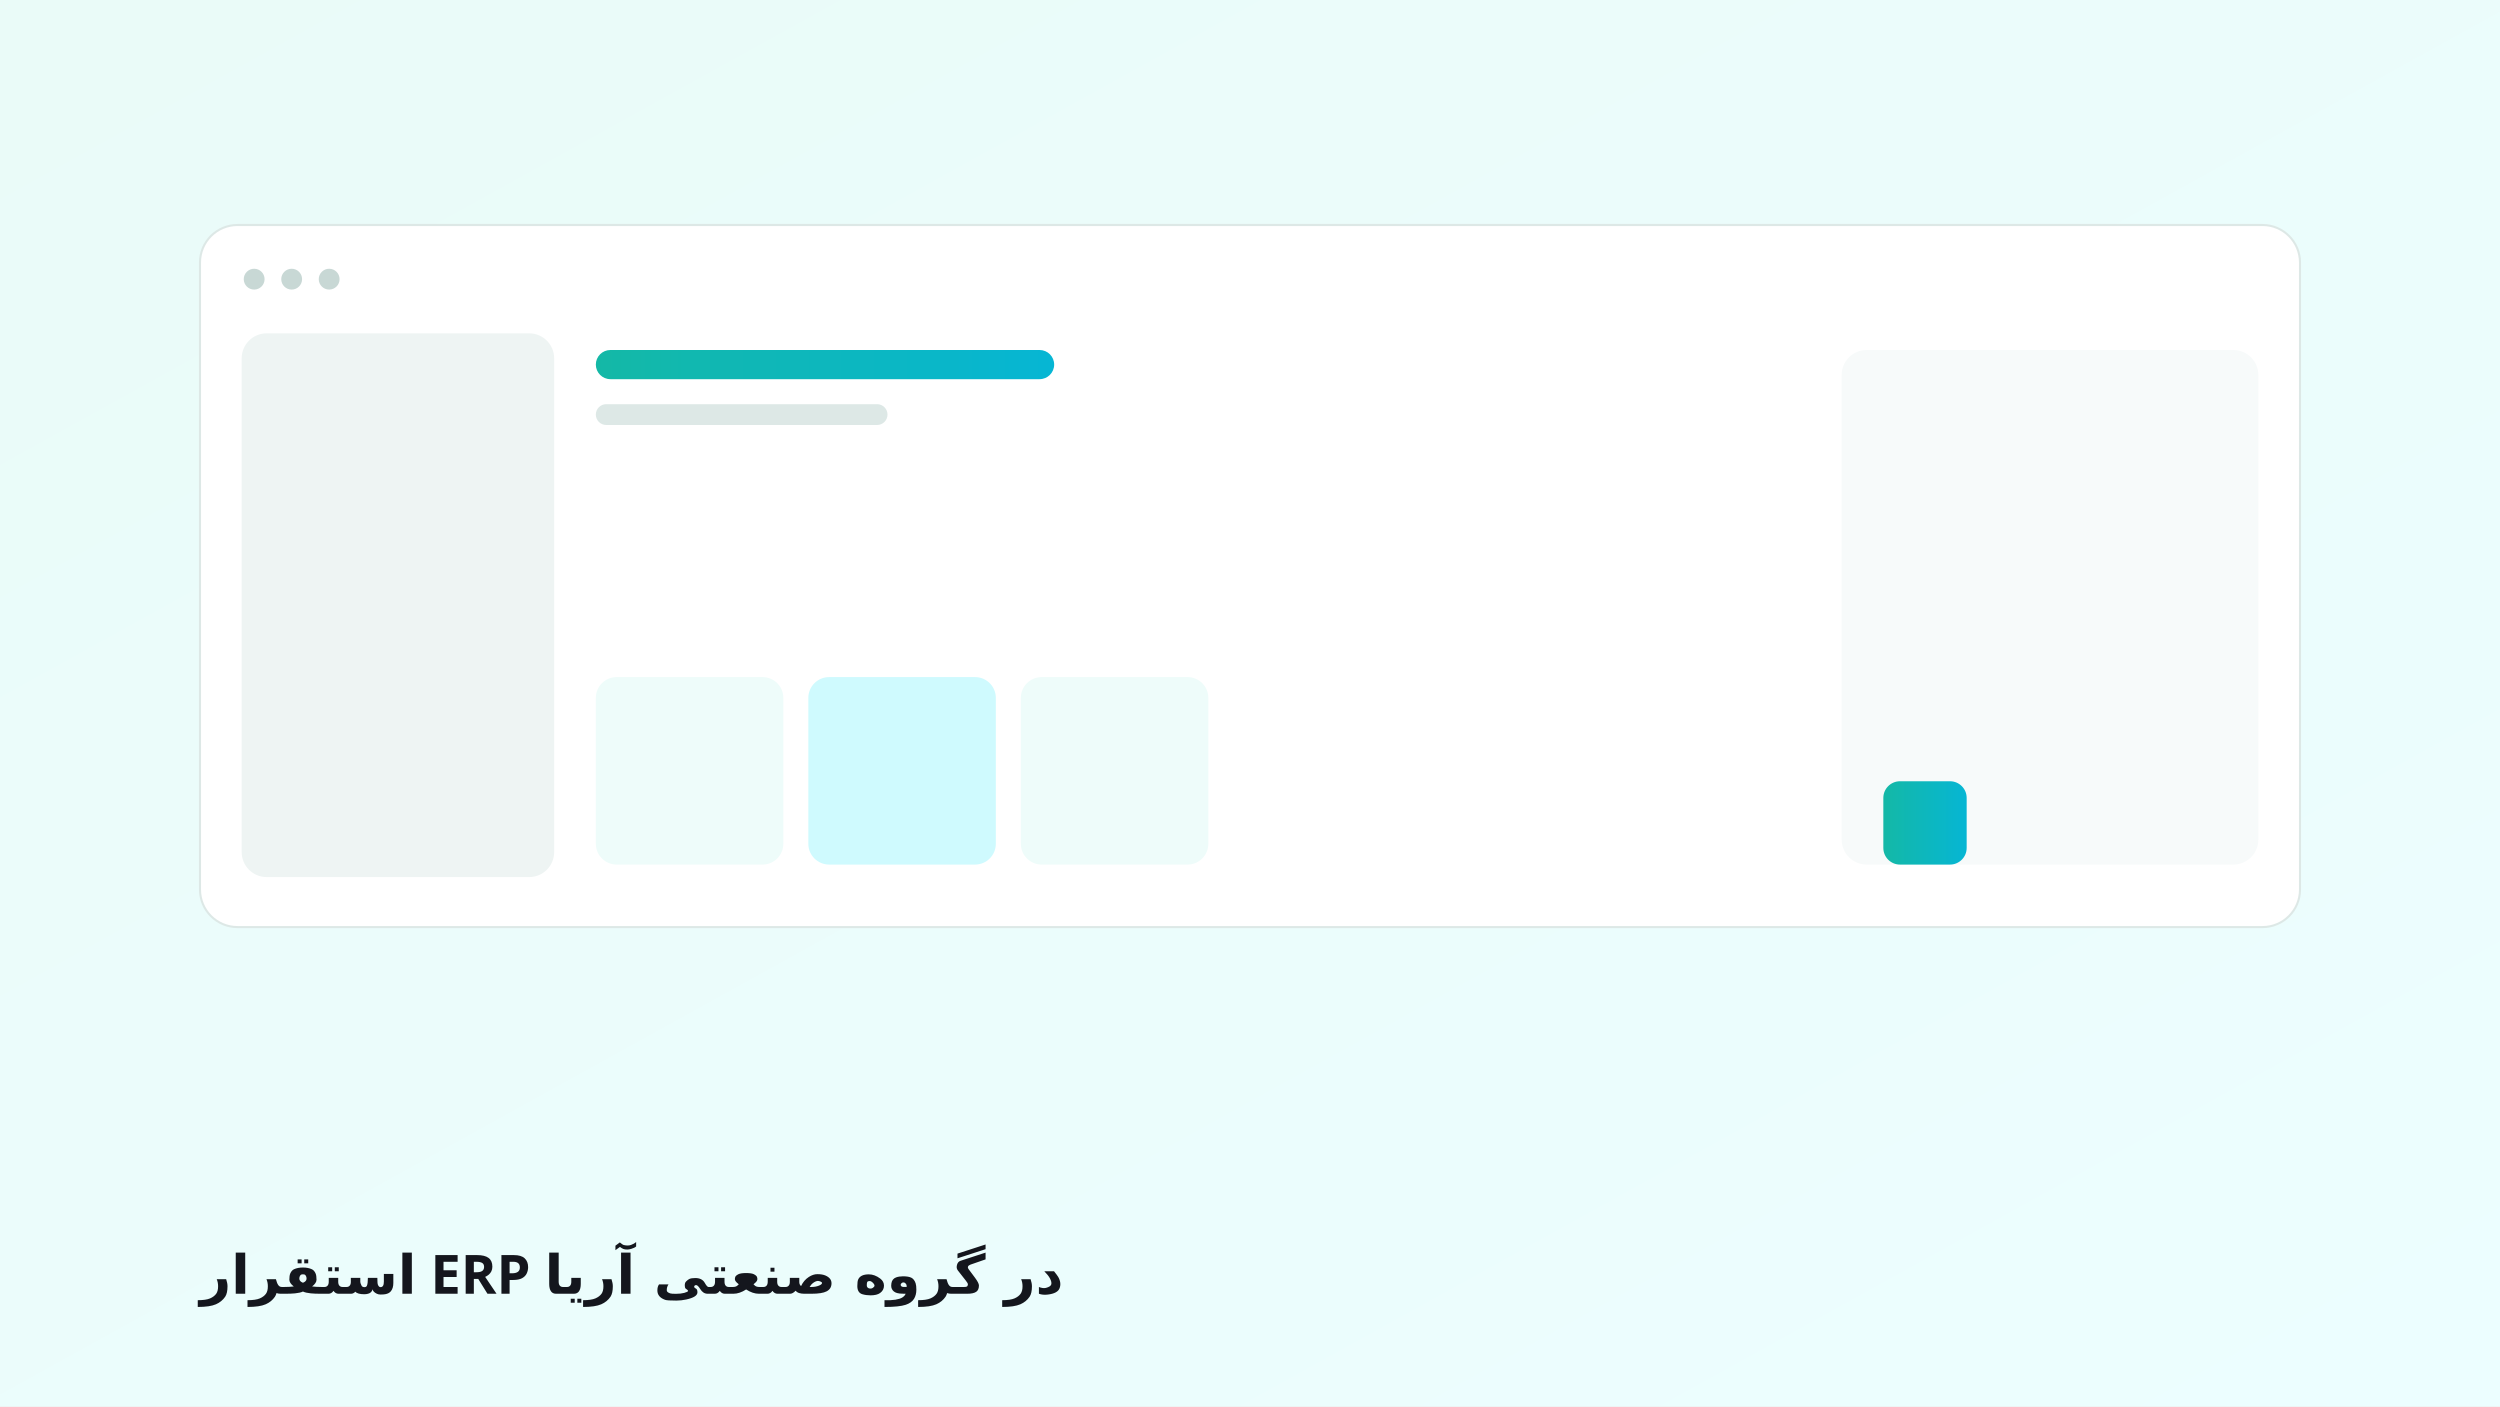
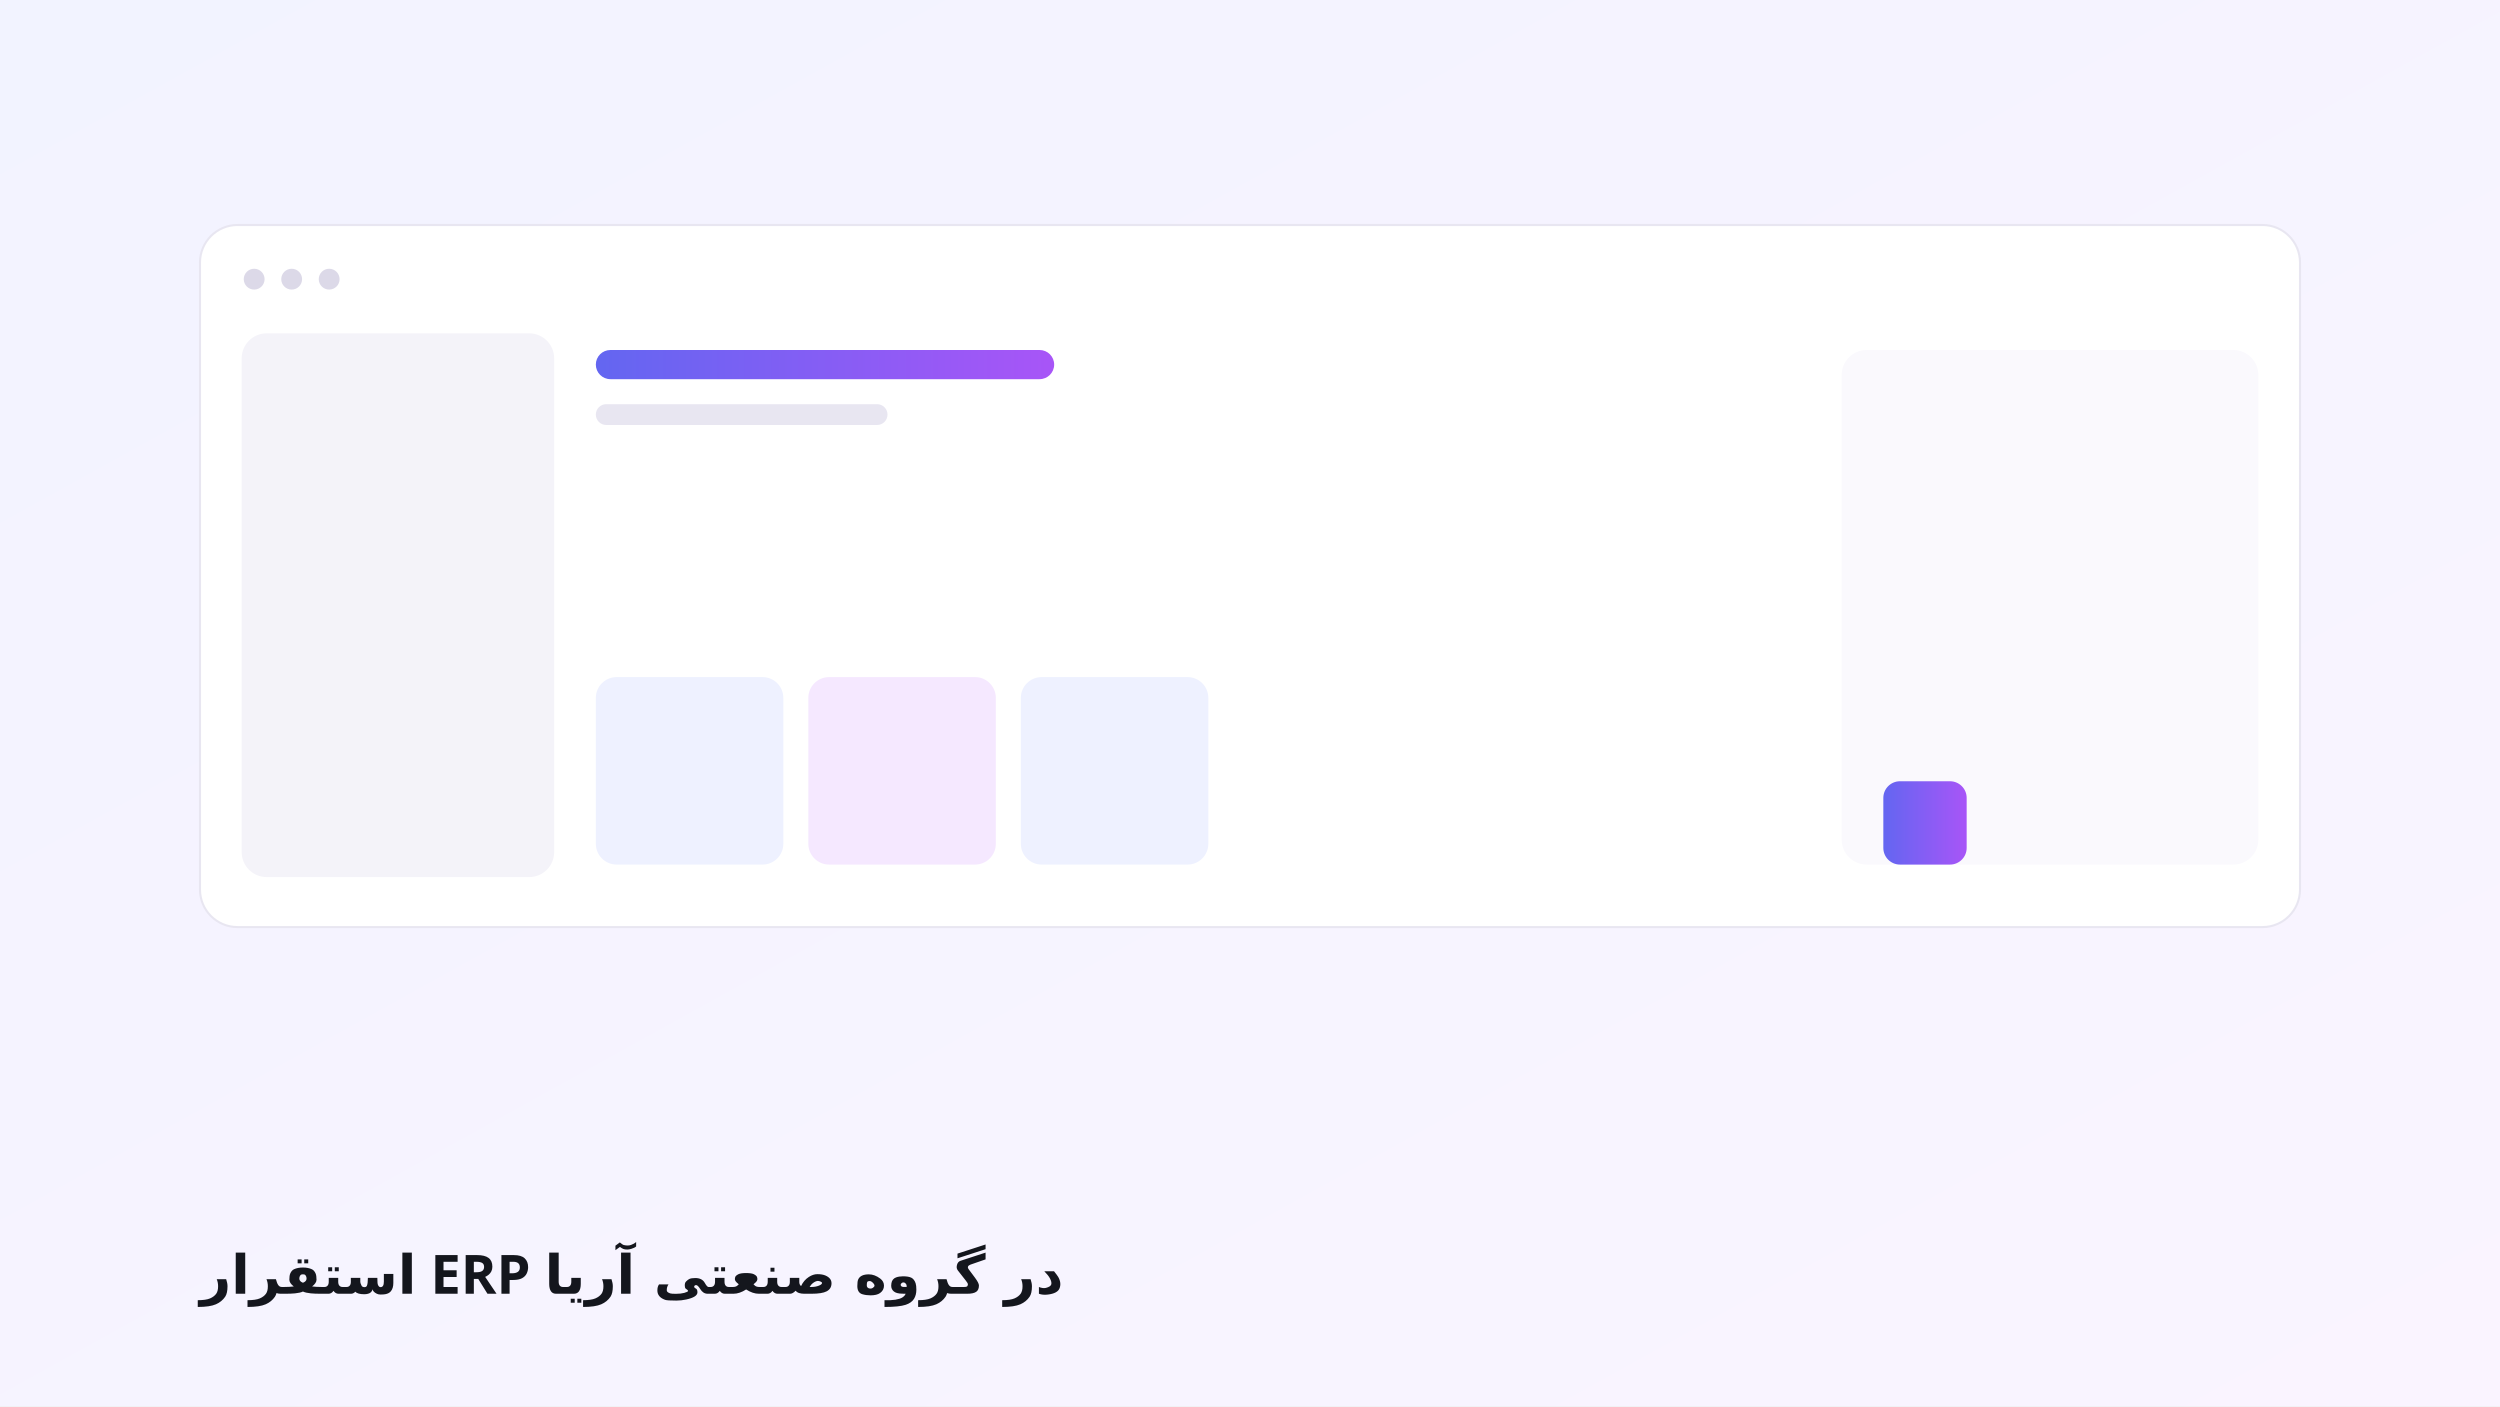
<svg xmlns="http://www.w3.org/2000/svg" width="1200" height="675" viewBox="0 0 1200 675" role="img" aria-label="استقرار ERP در گروه صنعتی آریا">
  <defs>
    <linearGradient id="bg6edd9a" x1="0" y1="0" x2="1" y2="1">
-       <stop offset="0" stop-color="#eafbf8" />
-       <stop offset="1" stop-color="#ecfeff" />
+       <stop offset="0" stop-color="#f2f3ff" />
+       <stop offset="1" stop-color="#faf4ff" />
    </linearGradient>
    <linearGradient id="ac6edd9a" x1="0" y1="0" x2="1" y2="0">
-       <stop offset="0" stop-color="#14b8a6" />
-       <stop offset="1" stop-color="#06b6d4" />
+       <stop offset="0" stop-color="#6366f1" />
+       <stop offset="1" stop-color="#a855f7" />
    </linearGradient>
  </defs>
  <rect width="1200" height="675" fill="url(#bg6edd9a)" />
  <g transform="translate(96 108)">
-     <rect width="1008" height="337" rx="18" fill="#ffffff" stroke="#dde8e6" />
-     <circle cx="26" cy="26" r="5" fill="#c8d8d5" />
-     <circle cx="44" cy="26" r="5" fill="#c8d8d5" />
-     <circle cx="62" cy="26" r="5" fill="#c8d8d5" />
-     <rect x="20" y="52" width="150" height="261" rx="12" fill="#eef4f3" />
+     <rect width="1008" height="337" rx="18" fill="#ffffff" stroke="#e8e6f1" />
+     <circle cx="26" cy="26" r="5" fill="#dcd9e8" />
+     <circle cx="44" cy="26" r="5" fill="#dcd9e8" />
+     <circle cx="62" cy="26" r="5" fill="#dcd9e8" />
+     <rect x="20" y="52" width="150" height="261" rx="12" fill="#f4f3f9" />
    <rect x="190" y="60" width="220" height="14" rx="7" fill="url(#ac6edd9a)" />
-     <rect x="190" y="86" width="140" height="10" rx="5" fill="#dde8e6" />
-     <rect x="190" y="217" width="90" height="90" rx="10" fill="#eefcfa" />
-     <rect x="292" y="217" width="90" height="90" rx="10" fill="#cffafe" />
-     <rect x="394" y="217" width="90" height="90" rx="10" fill="#eefcfa" />
-     <rect x="788" y="60" width="200" height="247" rx="12" fill="#f7fafa" />
+     <rect x="190" y="86" width="140" height="10" rx="5" fill="#e8e6f1" />
+     <rect x="190" y="217" width="90" height="90" rx="10" fill="#eef1ff" />
+     <rect x="292" y="217" width="90" height="90" rx="10" fill="#f5e8ff" />
+     <rect x="394" y="217" width="90" height="90" rx="10" fill="#eef1ff" />
+     <rect x="788" y="60" width="200" height="247" rx="12" fill="#faf9fd" />
    <rect x="808" y="267" width="40" height="40" rx="8" fill="url(#ac6edd9a)" />
  </g>
  <text x="8%" y="621" fill="#14161d" font-family="Vazirmatn, Tahoma, sans-serif" font-size="26" font-weight="700">استقرار ERP در گروه صنعتی آریا</text>
</svg>
